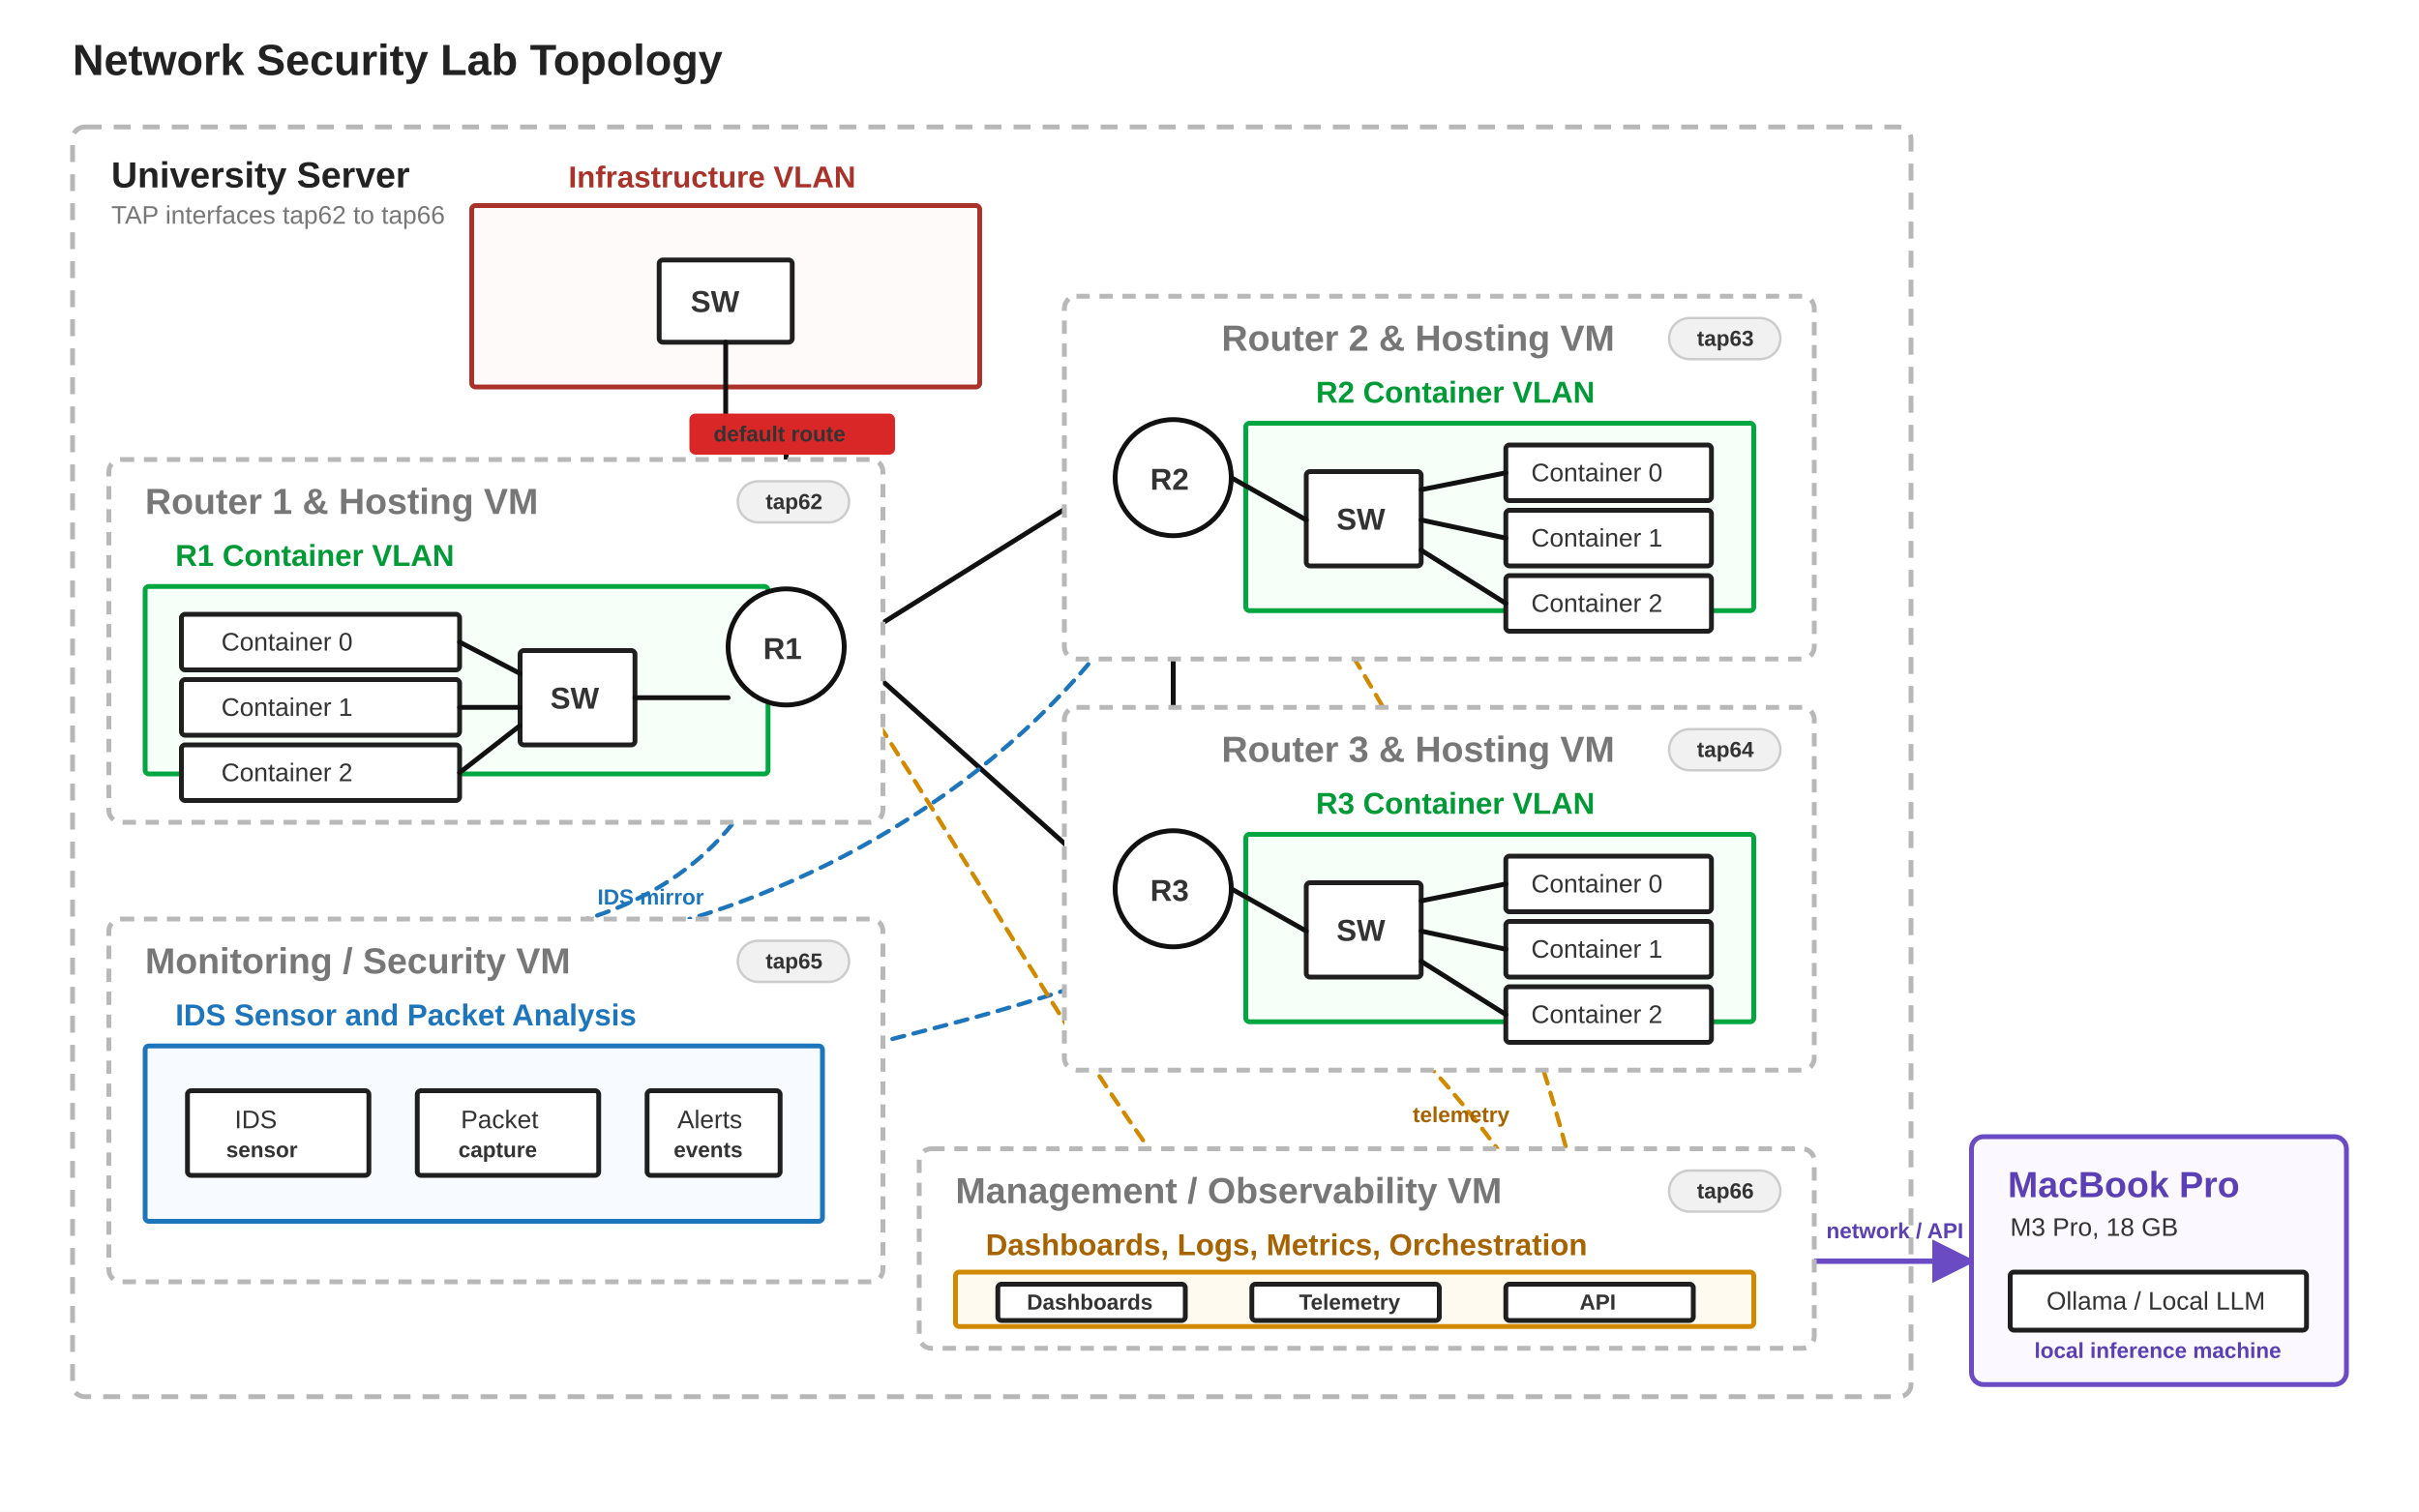
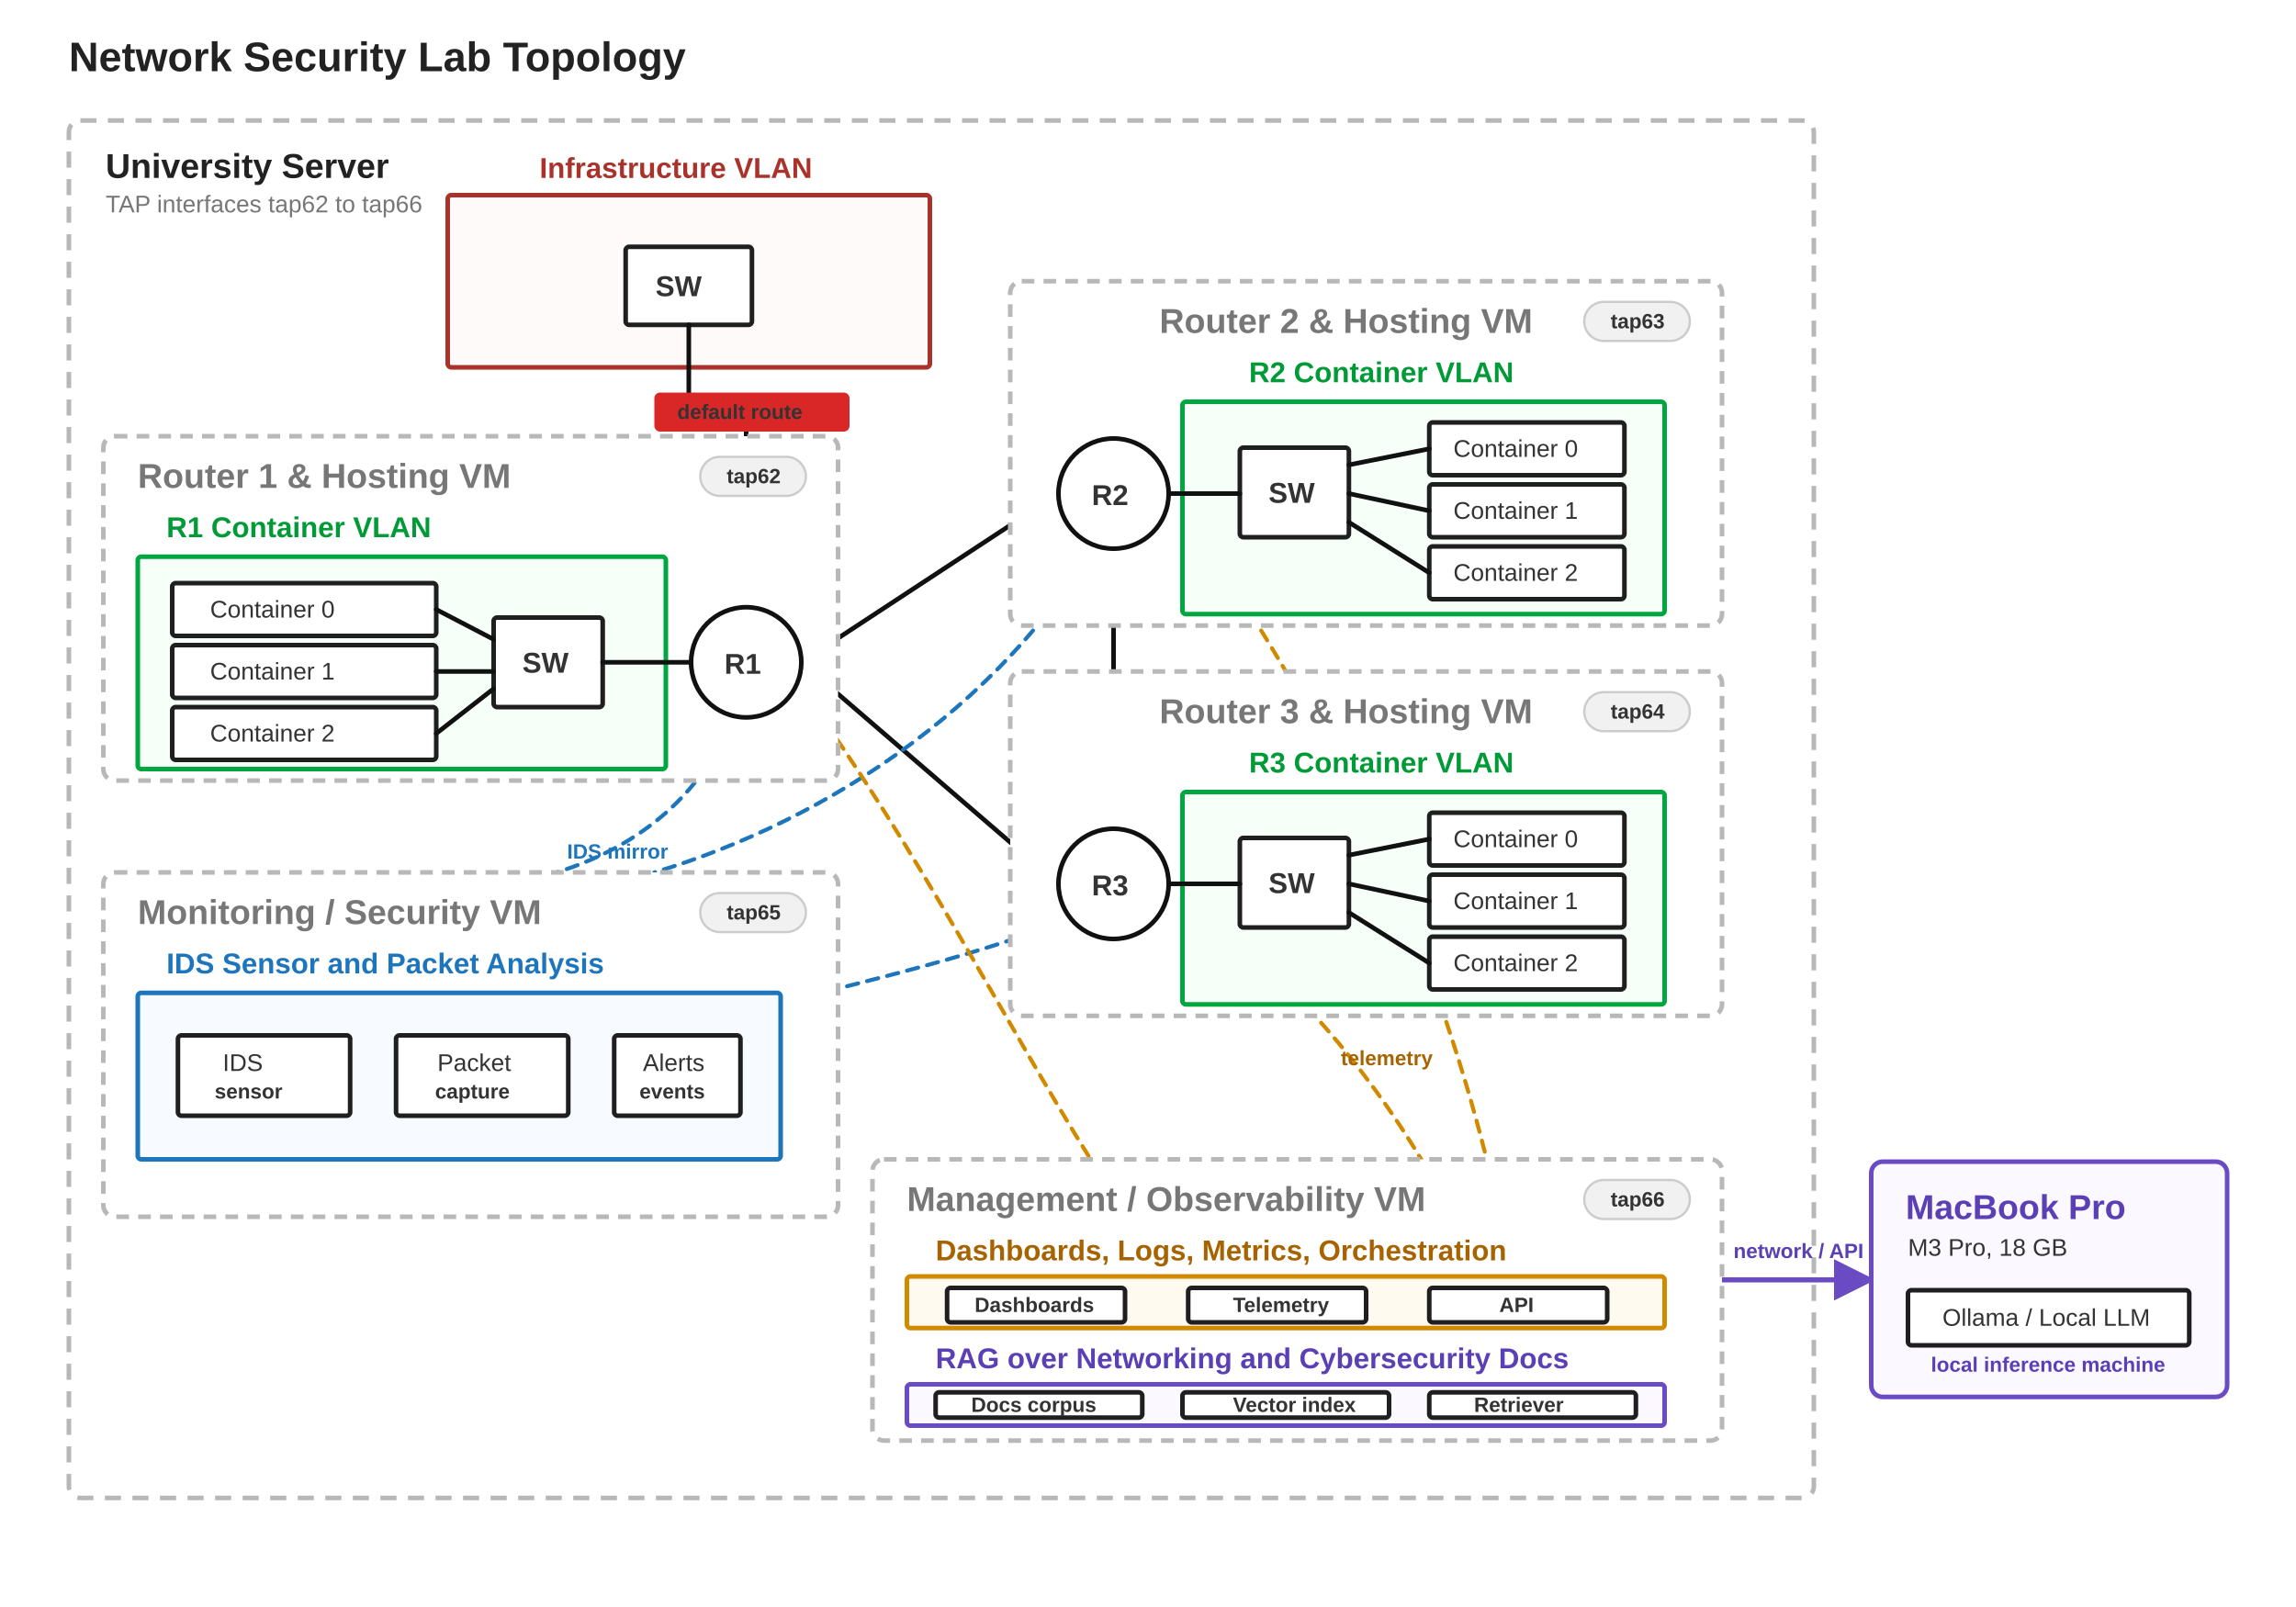
- <svg xmlns="http://www.w3.org/2000/svg" viewBox="0 0 2000 1250" role="img" aria-labelledby="title desc">
+ <svg xmlns="http://www.w3.org/2000/svg" viewBox="0 0 2000 1400" role="img" aria-labelledby="title desc">
  <defs>
    <marker id="arrow" viewBox="0 0 10 10" refX="9" refY="5" markerWidth="8" markerHeight="8" orient="auto-start-reverse">
      <path d="M 0 0 L 10 5 L 0 10 z" fill="#6a4bc3" />
    </marker>
    <style>
      .canvas { fill: #ffffff; }
      .server-frame { fill: #ffffff; stroke: #b7b7b7; stroke-width: 4; stroke-dasharray: 14 10; }
      .vm-frame { fill: #ffffff; stroke: #b8b8b8; stroke-width: 4; stroke-dasharray: 11 8; }
      .vlan { fill: #f7fff9; stroke: #00a63f; stroke-width: 4; }
      .infra { fill: #fffafa; stroke: #a9332b; stroke-width: 4; }
      .monitor { fill: #f7fbff; stroke: #1d75bc; stroke-width: 4; }
      .management { fill: #fffaf0; stroke: #d18a00; stroke-width: 4; }
      .llm { fill: #fbf8ff; stroke: #6a4bc3; stroke-width: 4; }
      .device { fill: #ffffff; stroke: #1f1f1f; stroke-width: 4; }
      .router { fill: #ffffff; stroke: #111111; stroke-width: 4; }
      .link { fill: none; stroke: #111111; stroke-width: 4; stroke-linecap: round; stroke-linejoin: round; }
      .tap-link { fill: none; stroke: #1d75bc; stroke-width: 3.5; stroke-dasharray: 10 8; stroke-linecap: round; stroke-linejoin: round; }
      .mgmt-link { fill: none; stroke: #d18a00; stroke-width: 3.5; stroke-dasharray: 10 8; stroke-linecap: round; stroke-linejoin: round; }
      .api-link { fill: none; stroke: #6a4bc3; stroke-width: 4.5; stroke-linecap: round; stroke-linejoin: round; marker-end: url(#arrow); }
      .title { font: 700 36px Arial, Helvetica, sans-serif; fill: #222222; }
      .section-title { font: 700 30px Arial, Helvetica, sans-serif; fill: #222222; }
      .label { font: 600 25px Arial, Helvetica, sans-serif; fill: #333333; }
      .small { font: 500 21px Arial, Helvetica, sans-serif; fill: #333333; }
      .tiny { font: 600 18px Arial, Helvetica, sans-serif; fill: #333333; }
      .green { fill: #009a36; }
      .red { fill: #a9332b; }
      .blue { fill: #1d75bc; }
      .amber { fill: #a66300; }
      .purple { fill: #5b3fb4; }
      .muted { fill: #777777; }
      .pill { fill: #f1f1f1; stroke: #cccccc; stroke-width: 2; }
    </style>
  </defs>
-   <rect class="canvas" width="2000" height="1250" />
+   <rect class="canvas" width="2000" height="1400" />
  <text class="title" x="60" y="62">Network Security Lab Topology</text>
-   <rect class="server-frame" x="60" y="105" width="1520" height="1050" rx="10" />
+   <rect class="server-frame" x="60" y="105" width="1520" height="1200" rx="10" />
  <text class="section-title" x="92" y="155">University Server</text>
  <text class="small muted" x="92" y="185">TAP interfaces tap62 to tap66</text>
  <g id="infrastructure">
    <text class="label red" x="470" y="155">Infrastructure VLAN</text>
    <rect class="infra" x="390" y="170" width="420" height="150" rx="3" />
    <rect class="device" x="545" y="215" width="110" height="68" rx="3" />
    <text class="label" x="571" y="258">SW</text>
-     <path class="link" d="M 600 283 L 600 356 L 650 356 L 650 487" />
+     <path class="link" d="M 600 283 L 600 356 L 650 356 L 650 529" />
    <rect x="570" y="342" width="170" height="34" rx="5" fill="#d92626" />
    <text class="tiny" x="590" y="365" fill="#ffffff">default route</text>
  </g>
-   <path class="link" d="M 698 535 L 922 395" />
-   <path class="link" d="M 698 535 L 922 735" />
-   <path class="link" d="M 970 443 L 970 687" />
+   <path class="link" d="M 698 577 L 922 430" />
+   <path class="link" d="M 698 577 L 922 770" />
+   <path class="link" d="M 970 478 L 970 722" />
  <path class="tap-link" d="M 650 585 C 630 680 565 735 485 760" />
  <path class="tap-link" d="M 970 445 C 885 610 720 715 570 760" />
  <path class="tap-link" d="M 970 785 C 855 835 745 855 680 875" />
  <text class="tiny blue" x="494" y="748">IDS mirror</text>
-   <path class="mgmt-link" d="M 698 555 C 800 710 875 845 950 950" />
-   <path class="mgmt-link" d="M 1018 395 C 1165 590 1250 780 1295 950" />
-   <path class="mgmt-link" d="M 1018 735 C 1120 810 1190 885 1238 950" />
+   <path class="mgmt-link" d="M 698 600 C 800 740 875 890 950 1010" />
+   <path class="mgmt-link" d="M 1018 430 C 1165 630 1250 830 1295 1010" />
+   <path class="mgmt-link" d="M 1018 770 C 1120 845 1190 930 1238 1010" />
  <text class="tiny amber" x="1168" y="928">telemetry</text>
-   <path class="api-link" d="M 1500 1043 L 1630 1043" />
-   <text class="tiny purple" x="1510" y="1024">network / API</text>
+   <path class="api-link" d="M 1500 1115 L 1630 1115" />
+   <text class="tiny purple" x="1510" y="1096">network / API</text>
  <g id="router-1">
    <rect class="vm-frame" x="90" y="380" width="640" height="300" rx="10" />
    <text class="section-title muted" x="120" y="425">Router 1 &amp; Hosting VM</text>
    <rect class="pill" x="610" y="398" width="92" height="34" rx="17" />
    <text class="tiny" x="633" y="421">tap62</text>
    <text class="label green" x="145" y="468">R1 Container VLAN</text>
-     <rect class="vlan" x="120" y="485" width="515" height="155" rx="3" />
+     <rect class="vlan" x="120" y="485" width="460" height="185" rx="3" />
    <rect class="device" x="150" y="508" width="230" height="46" rx="3" />
    <rect class="device" x="150" y="562" width="230" height="46" rx="3" />
    <rect class="device" x="150" y="616" width="230" height="46" rx="3" />
    <text class="small" x="183" y="538">Container 0</text>
    <text class="small" x="183" y="592">Container 1</text>
    <text class="small" x="183" y="646">Container 2</text>
    <rect class="device" x="430" y="538" width="95" height="78" rx="3" />
    <text class="label" x="455" y="586">SW</text>
    <path class="link" d="M 380 531 L 430 557" />
    <path class="link" d="M 380 585 L 430 585" />
    <path class="link" d="M 380 639 L 430 600" />
    <path class="link" d="M 525 577 L 602 577" />
-     <circle class="router" cx="650" cy="535" r="48" />
-     <text class="label" x="631" y="545">R1</text>
+     <circle class="router" cx="650" cy="577" r="48" />
+     <text class="label" x="631" y="587">R1</text>
  </g>
  <g id="router-2">
    <rect class="vm-frame" x="880" y="245" width="620" height="300" rx="10" />
    <text class="section-title muted" x="1010" y="290">Router 2 &amp; Hosting VM</text>
    <rect class="pill" x="1380" y="263" width="92" height="34" rx="17" />
    <text class="tiny" x="1403" y="286">tap63</text>
-     <circle class="router" cx="970" cy="395" r="48" />
-     <text class="label" x="951" y="405">R2</text>
+     <circle class="router" cx="970" cy="430" r="48" />
+     <text class="label" x="951" y="440">R2</text>
    <text class="label green" x="1088" y="333">R2 Container VLAN</text>
-     <rect class="vlan" x="1030" y="350" width="420" height="155" rx="3" />
+     <rect class="vlan" x="1030" y="350" width="420" height="185" rx="3" />
    <rect class="device" x="1080" y="390" width="95" height="78" rx="3" />
    <text class="label" x="1105" y="438">SW</text>
-     <path class="link" d="M 1018 395 L 1080 430" />
+     <path class="link" d="M 1018 430 L 1080 430" />
    <rect class="device" x="1245" y="368" width="170" height="46" rx="3" />
    <rect class="device" x="1245" y="422" width="170" height="46" rx="3" />
    <rect class="device" x="1245" y="476" width="170" height="46" rx="3" />
    <text class="small" x="1266" y="398">Container 0</text>
    <text class="small" x="1266" y="452">Container 1</text>
    <text class="small" x="1266" y="506">Container 2</text>
    <path class="link" d="M 1175 405 L 1245 391" />
    <path class="link" d="M 1175 430 L 1245 445" />
    <path class="link" d="M 1175 455 L 1245 499" />
  </g>
  <g id="router-3">
    <rect class="vm-frame" x="880" y="585" width="620" height="300" rx="10" />
    <text class="section-title muted" x="1010" y="630">Router 3 &amp; Hosting VM</text>
    <rect class="pill" x="1380" y="603" width="92" height="34" rx="17" />
    <text class="tiny" x="1403" y="626">tap64</text>
-     <circle class="router" cx="970" cy="735" r="48" />
-     <text class="label" x="951" y="745">R3</text>
+     <circle class="router" cx="970" cy="770" r="48" />
+     <text class="label" x="951" y="780">R3</text>
    <text class="label green" x="1088" y="673">R3 Container VLAN</text>
-     <rect class="vlan" x="1030" y="690" width="420" height="155" rx="3" />
+     <rect class="vlan" x="1030" y="690" width="420" height="185" rx="3" />
    <rect class="device" x="1080" y="730" width="95" height="78" rx="3" />
    <text class="label" x="1105" y="778">SW</text>
-     <path class="link" d="M 1018 735 L 1080 770" />
+     <path class="link" d="M 1018 770 L 1080 770" />
    <rect class="device" x="1245" y="708" width="170" height="46" rx="3" />
    <rect class="device" x="1245" y="762" width="170" height="46" rx="3" />
    <rect class="device" x="1245" y="816" width="170" height="46" rx="3" />
    <text class="small" x="1266" y="738">Container 0</text>
    <text class="small" x="1266" y="792">Container 1</text>
    <text class="small" x="1266" y="846">Container 2</text>
    <path class="link" d="M 1175 745 L 1245 731" />
    <path class="link" d="M 1175 770 L 1245 785" />
    <path class="link" d="M 1175 795 L 1245 839" />
  </g>
  <g id="monitoring-vm">
    <rect class="vm-frame" x="90" y="760" width="640" height="300" rx="10" />
    <text class="section-title muted" x="120" y="805">Monitoring / Security VM</text>
    <rect class="pill" x="610" y="778" width="92" height="34" rx="17" />
    <text class="tiny" x="633" y="801">tap65</text>
    <text class="label blue" x="145" y="848">IDS Sensor and Packet Analysis</text>
    <rect class="monitor" x="120" y="865" width="560" height="145" rx="3" />
    <rect class="device" x="155" y="902" width="150" height="70" rx="3" />
    <text class="small" x="194" y="933">IDS</text>
    <text class="tiny" x="187" y="957">sensor</text>
    <rect class="device" x="345" y="902" width="150" height="70" rx="3" />
    <text class="small" x="381" y="933">Packet</text>
    <text class="tiny" x="379" y="957">capture</text>
    <rect class="device" x="535" y="902" width="110" height="70" rx="3" />
    <text class="small" x="560" y="933">Alerts</text>
    <text class="tiny" x="557" y="957">events</text>
  </g>
  <g id="management-vm">
-     <rect class="vm-frame" x="760" y="950" width="740" height="165" rx="10" />
-     <text class="section-title muted" x="790" y="995">Management / Observability VM</text>
-     <rect class="pill" x="1380" y="968" width="92" height="34" rx="17" />
-     <text class="tiny" x="1403" y="991">tap66</text>
-     <text class="label amber" x="815" y="1038">Dashboards, Logs, Metrics, Orchestration</text>
-     <rect class="management" x="790" y="1052" width="660" height="45" rx="3" />
-     <rect class="device" x="825" y="1062" width="155" height="30" rx="3" />
-     <text class="tiny" x="849" y="1083">Dashboards</text>
-     <rect class="device" x="1035" y="1062" width="155" height="30" rx="3" />
-     <text class="tiny" x="1074" y="1083">Telemetry</text>
-     <rect class="device" x="1245" y="1062" width="155" height="30" rx="3" />
-     <text class="tiny" x="1306" y="1083">API</text>
+     <rect class="vm-frame" x="760" y="1010" width="740" height="245" rx="10" />
+     <text class="section-title muted" x="790" y="1055">Management / Observability VM</text>
+     <rect class="pill" x="1380" y="1028" width="92" height="34" rx="17" />
+     <text class="tiny" x="1403" y="1051">tap66</text>
+     <text class="label amber" x="815" y="1098">Dashboards, Logs, Metrics, Orchestration</text>
+     <rect class="management" x="790" y="1112" width="660" height="45" rx="3" />
+     <rect class="device" x="825" y="1122" width="155" height="30" rx="3" />
+     <text class="tiny" x="849" y="1143">Dashboards</text>
+     <rect class="device" x="1035" y="1122" width="155" height="30" rx="3" />
+     <text class="tiny" x="1074" y="1143">Telemetry</text>
+     <rect class="device" x="1245" y="1122" width="155" height="30" rx="3" />
+     <text class="tiny" x="1306" y="1143">API</text>
+     <text class="label purple" x="815" y="1192">RAG over Networking and Cybersecurity Docs</text>
+     <rect class="llm" x="790" y="1206" width="660" height="36" rx="3" />
+     <rect class="device" x="815" y="1213" width="180" height="22" rx="3" />
+     <text class="tiny" x="846" y="1230">Docs corpus</text>
+     <rect class="device" x="1030" y="1213" width="180" height="22" rx="3" />
+     <text class="tiny" x="1074" y="1230">Vector index</text>
+     <rect class="device" x="1245" y="1213" width="180" height="22" rx="3" />
+     <text class="tiny" x="1284" y="1230">Retriever</text>
  </g>
  <g id="local-llm">
-     <rect class="llm" x="1630" y="940" width="310" height="205" rx="10" />
-     <text class="section-title purple" x="1660" y="990">MacBook Pro</text>
-     <text class="small" x="1662" y="1022">M3 Pro, 18 GB</text>
-     <rect class="device" x="1662" y="1052" width="245" height="48" rx="3" />
-     <text class="small" x="1692" y="1083">Ollama / Local LLM</text>
-     <text class="tiny purple" x="1682" y="1123">local inference machine</text>
+     <rect class="llm" x="1630" y="1012" width="310" height="205" rx="10" />
+     <text class="section-title purple" x="1660" y="1062">MacBook Pro</text>
+     <text class="small" x="1662" y="1094">M3 Pro, 18 GB</text>
+     <rect class="device" x="1662" y="1124" width="245" height="48" rx="3" />
+     <text class="small" x="1692" y="1155">Ollama / Local LLM</text>
+     <text class="tiny purple" x="1682" y="1195">local inference machine</text>
  </g>
</svg>
